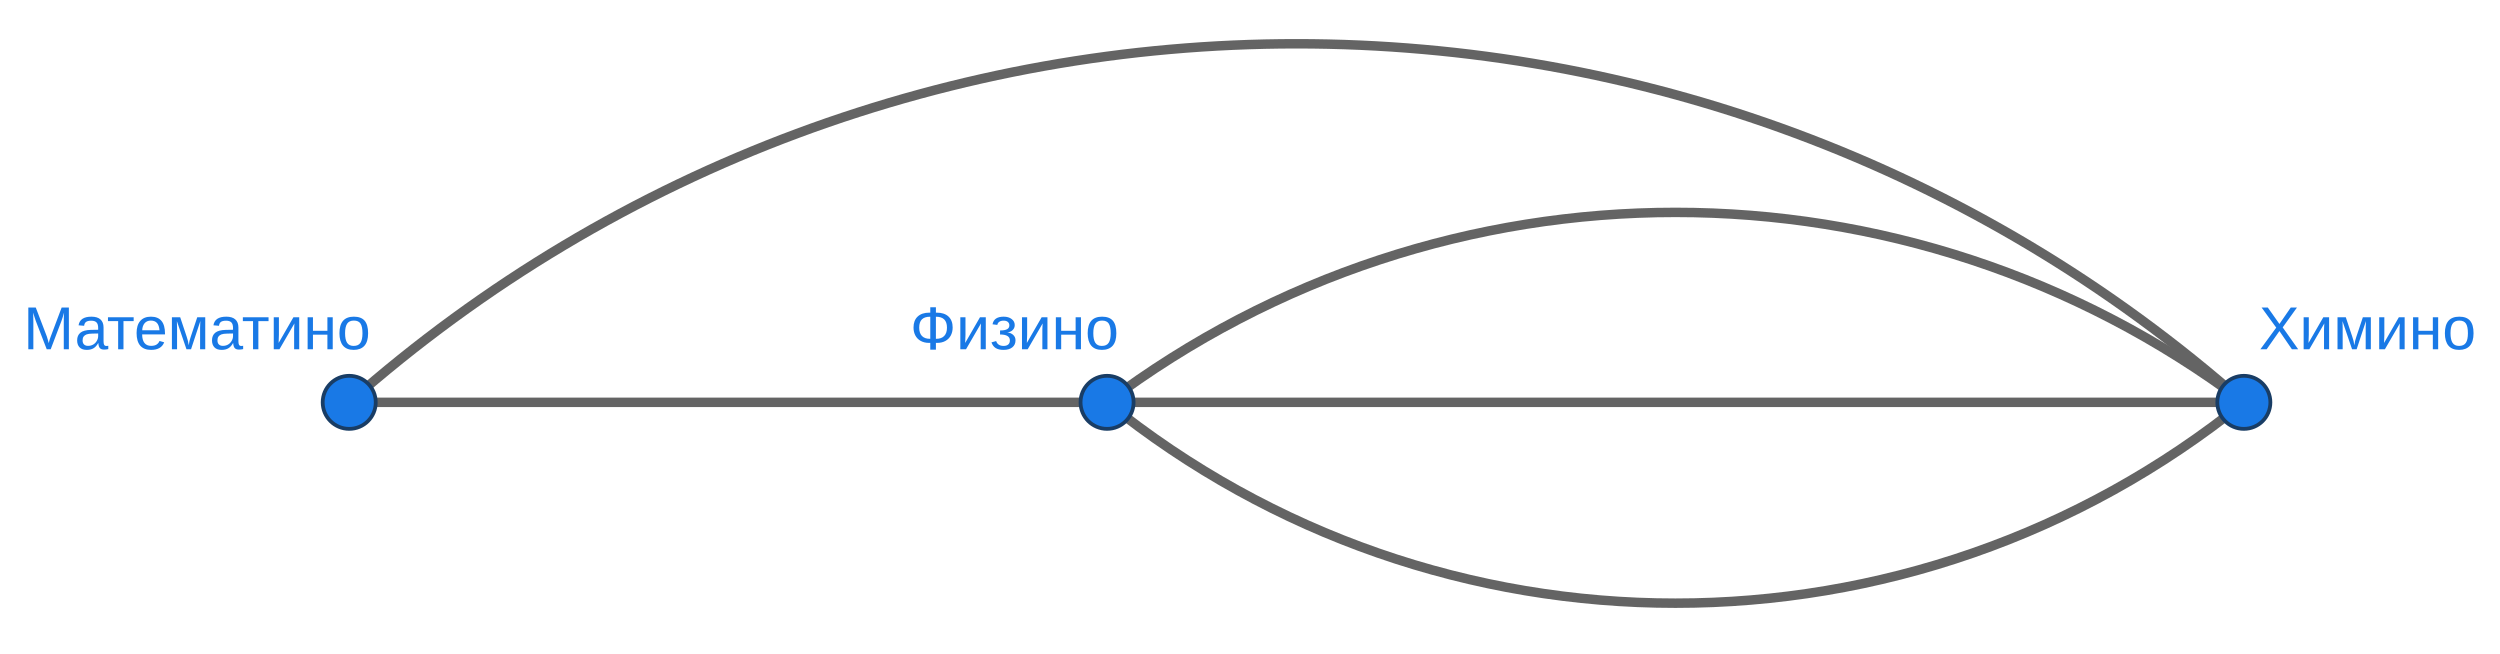
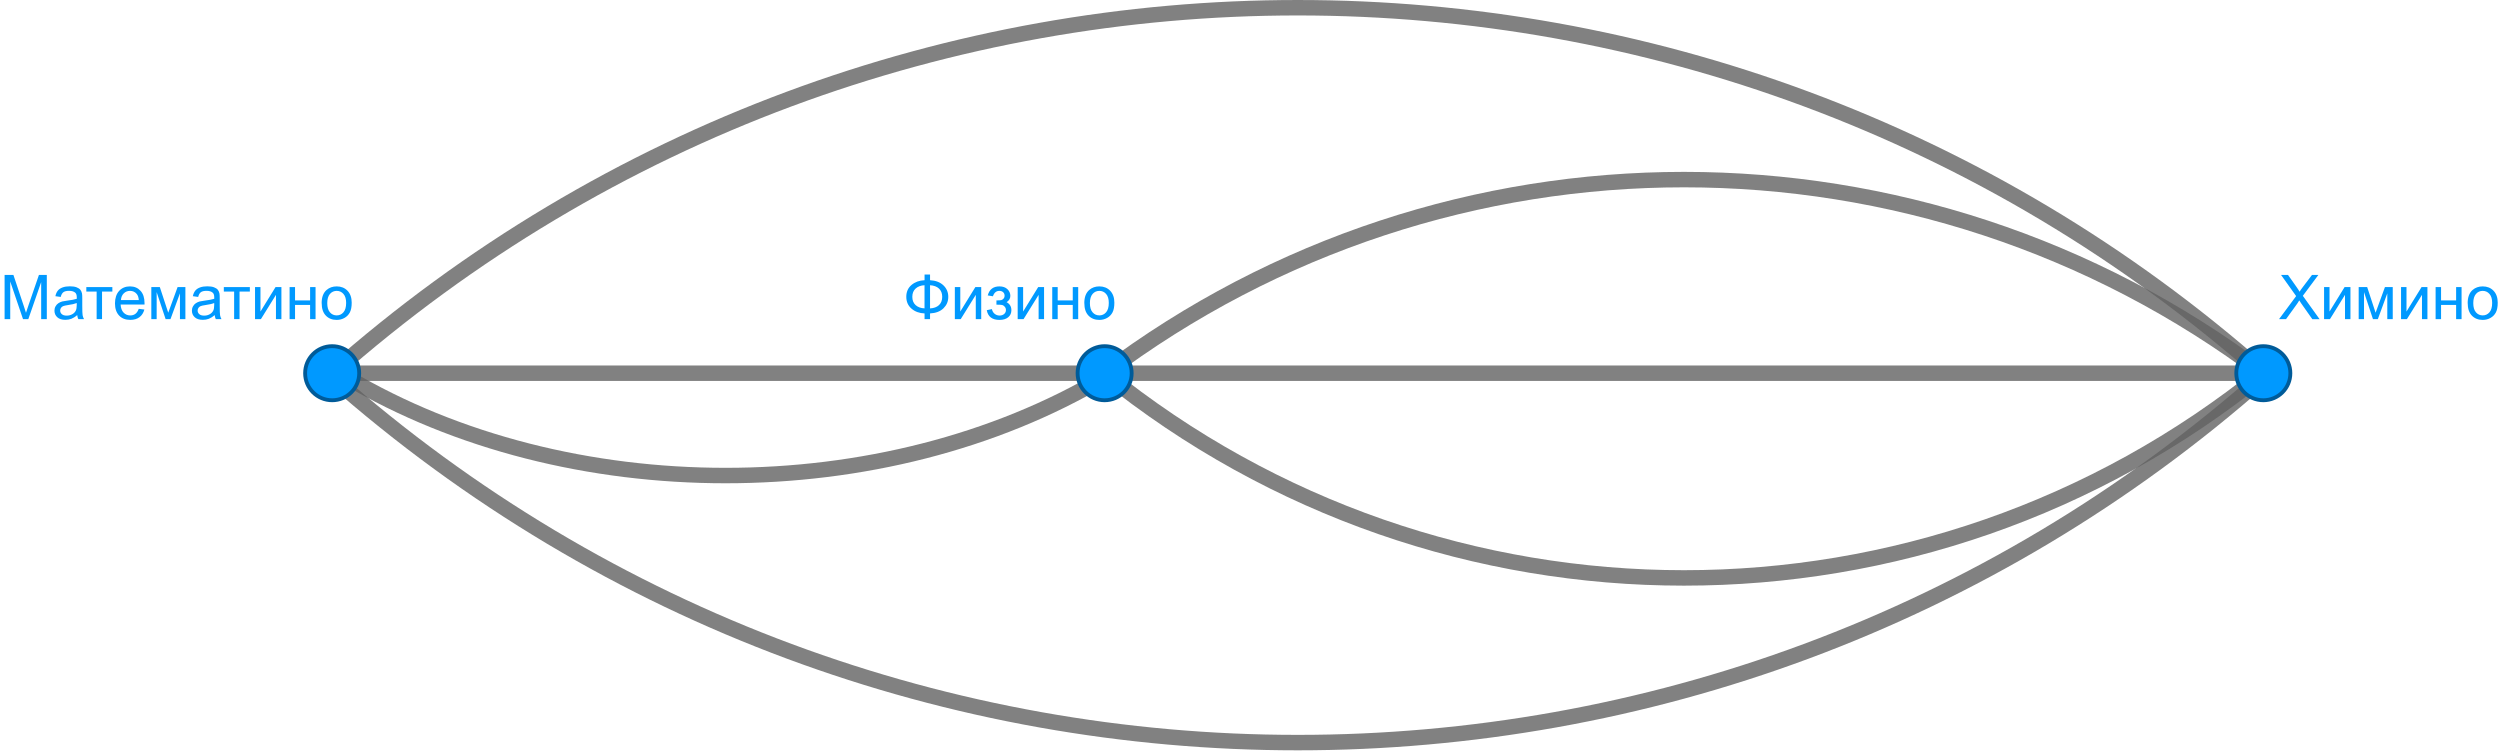
- <svg xmlns="http://www.w3.org/2000/svg" id="_Слой_1" data-name="Слой 1" viewBox="0 0 659.76 172.42" width="2000px">
-   <defs>
-     <style>
-       .cls-1 {
-         stroke: rgba(97, 97, 97, 0);
-       }
- 
-       .cls-1, .cls-2, .cls-3 {
-         fill: none;
-         stroke-linecap: round;
-         stroke-linejoin: round;
-       }
- 
-       .cls-1, .cls-3 {
-         stroke-width: 2.5px;
-       }
- 
-       .cls-2 {
-         stroke: #193d65;
-       }
- 
-       .cls-3 {
-         stroke: rgba(100, 100, 100, 1);
-       }
- 
-       .cls-4, .cls-5 {
-         fill: #1979e6;
-       }
- 
-       .cls-6 {
-         letter-spacing: -.02em;
-       }
- 
-       .cls-5 {
-         font-family: ArialMT, Arial;
-         font-size: 16px;
-         isolation: isolate;
-       }
- 
-       .cls-7 {
-         letter-spacing: .01em;
-       }
- 
-       .cls-8 {
-         letter-spacing: -.01em;
-       }
-     </style>
-   </defs>
-   <path class="cls-3" d="m292.16,106.18c87.51,70.67,212.49,70.67,300,0" />
-   <path class="cls-3" d="m592.16,106.18c-88.83-66.84-211.17-66.84-300,0" />
-   <path class="cls-3" d="m592.16,106.18c-142.79-126.17-357.21-126.17-500,0" />
-   <path class="cls-1" d="m-495.84,106.18H1678.16" />
-   <path class="cls-3" d="m92.16,106.18h200" />
-   <path class="cls-3" d="m292.16,106.18h300" />
-   <path class="cls-4" d="m99.16,106.18c0,3.87-3.13,7-7,7s-7-3.13-7-7,3.13-7,7-7,7,3.13,7,7Z" />
-   <path class="cls-2" d="m99.16,106.18c0,3.87-3.13,7-7,7s-7-3.13-7-7,3.13-7,7-7,7,3.13,7,7Z" />
-   <text class="cls-5" transform="translate(6.16 92.18)">
-     <tspan class="cls-7" x="0" y="0">М</tspan>
-     <tspan class="cls-6" x="13.51" y="0">а</tspan>
-     <tspan class="cls-8" x="22.05" y="0">т</tspan>
-     <tspan x="29.2" y="0">ем</tspan>
-     <tspan class="cls-6" x="49.1" y="0">а</tspan>
-     <tspan x="57.65" y="0">тино</tspan>
-   </text>
-   <path class="cls-4" d="m299.16,106.18c0,3.87-3.13,7-7,7s-7-3.13-7-7,3.13-7,7-7,7,3.13,7,7Z" />
-   <path class="cls-2" d="m299.16,106.18c0,3.87-3.13,7-7,7s-7-3.13-7-7,3.13-7,7-7,7,3.13,7,7Z" />
-   <text class="cls-5" transform="translate(240.16 92.18)">
-     <tspan x="0" y="0">Физино</tspan>
-   </text>
-   <path class="cls-4" d="m599.16,106.18c0,3.87-3.13,7-7,7s-7-3.13-7-7,3.13-7,7-7,7,3.13,7,7Z" />
-   <path class="cls-2" d="m599.16,106.18c0,3.87-3.13,7-7,7s-7-3.13-7-7,3.13-7,7-7,7,3.13,7,7Z" />
-   <text class="cls-5" transform="translate(596.16 92.18)">
-     <tspan x="0" y="0">Химино</tspan>
-   </text>
+ <svg xmlns="http://www.w3.org/2000/svg" width="800" viewBox="0 0 647.28 194.27">
+   <path d="m89.73,97.64c57.25,33.98,139.02,33.98,196.27,0" style="fill:none; opacity:.8; stroke:#616161; stroke-miterlimit:10; stroke-width:4px;" />
+   <path d="m86,97.64c142.79,126.17,357.21,126.17,500,0" style="fill:none; opacity:.8; stroke:#616161; stroke-miterlimit:10; stroke-width:4px;" />
+   <path d="m286,96.63c87.51,70.67,212.49,70.67,300,0" style="fill:none; opacity:.8; stroke:#616161; stroke-miterlimit:10; stroke-width:4px;" />
+   <path d="m586,96.63c-88.83-66.84-211.17-66.84-300,0" style="fill:none; opacity:.8; stroke:#616161; stroke-miterlimit:10; stroke-width:4px;" />
+   <path d="m586,96.63c-142.79-126.17-357.21-126.17-500,0" style="fill:none; opacity:.8; stroke:#616161; stroke-miterlimit:10; stroke-width:4px;" />
+   <path d="m86,96.63h500" style="fill:none; opacity:.8; stroke:#616161; stroke-miterlimit:10; stroke-width:4px;" />
+   <path d="m93,96.63c0,3.87-3.13,7-7,7s-7-3.13-7-7,3.13-7,7-7,7,3.13,7,7Z" style="fill:#09f;" />
+   <path d="m93,96.63c0,3.87-3.13,7-7,7s-7-3.13-7-7,3.13-7,7-7,7,3.13,7,7Z" style="fill:none; stroke:#005b99; stroke-linecap:round; stroke-linejoin:round;" />
+   <g style="isolation:isolate;">
+     <g style="isolation:isolate;">
+       <path d="m1.19,82.63v-11.45h2.28l2.71,8.11c.25.75.43,1.32.55,1.7.13-.42.33-1.03.61-1.84l2.74-7.97h2.04v11.45h-1.46v-9.59l-3.33,9.59h-1.37l-3.31-9.75v9.75h-1.46Z" style="fill:#09f;" />
+     </g>
+     <g style="isolation:isolate;">
+       <path d="m19.98,81.6c-.52.44-1.02.75-1.5.94-.48.18-1,.27-1.55.27-.91,0-1.61-.22-2.1-.67-.49-.45-.73-1.01-.73-1.71,0-.41.09-.78.28-1.11.18-.34.43-.61.73-.81.3-.2.64-.36,1.01-.46.28-.07.69-.14,1.25-.21,1.14-.14,1.97-.3,2.51-.48,0-.19,0-.32,0-.37,0-.57-.13-.98-.4-1.21-.36-.32-.89-.48-1.6-.48-.66,0-1.15.12-1.46.35-.32.23-.55.64-.7,1.23l-1.38-.19c.12-.59.33-1.06.62-1.43.29-.36.7-.64,1.24-.84.54-.2,1.17-.29,1.88-.29s1.28.08,1.73.25c.44.17.77.38.98.63.21.25.35.57.44.96.05.24.07.67.07,1.3v1.87c0,1.31.03,2.13.09,2.48.06.35.18.68.36,1h-1.47c-.15-.29-.24-.63-.28-1.02Zm-.12-3.14c-.51.21-1.28.39-2.3.53-.58.08-.99.18-1.23.28-.24.1-.42.26-.55.46-.13.2-.2.42-.2.67,0,.38.14.69.43.94.28.25.7.38,1.25.38s1.02-.12,1.45-.36.73-.56.93-.97c.15-.32.23-.79.23-1.41v-.52Z" style="fill:#09f;" />
+     </g>
+     <g style="isolation:isolate;">
+       <path d="m22.35,74.33h6.74v1.16h-2.67v7.13h-1.4v-7.13h-2.67v-1.16Z" style="fill:#09f;" />
+     </g>
+     <g style="isolation:isolate;">
+       <path d="m35.93,79.96l1.45.18c-.23.85-.65,1.51-1.27,1.98-.62.47-1.41.7-2.38.7-1.21,0-2.18-.37-2.89-1.12s-1.07-1.8-1.07-3.14.36-2.48,1.08-3.25,1.65-1.16,2.8-1.16,2.02.38,2.72,1.13,1.05,1.82,1.05,3.19c0,.08,0,.21,0,.38h-6.19c.05.91.31,1.61.77,2.09.46.48,1.04.73,1.73.73.52,0,.96-.14,1.32-.41.36-.27.65-.7.87-1.3Zm-4.62-2.27h4.63c-.06-.7-.24-1.22-.53-1.57-.45-.54-1.03-.81-1.74-.81-.65,0-1.19.22-1.63.65-.44.43-.68,1.01-.73,1.73Z" style="fill:#09f;" />
+       <path d="m39.19,74.33h2.19l2.18,6.64,2.42-6.64h2.02v8.3h-1.41v-6.68l-2.45,6.68h-1.26l-2.32-7v7h-1.38v-8.3Z" style="fill:#09f;" />
+     </g>
+     <g style="isolation:isolate;">
+       <path d="m55.57,81.6c-.52.44-1.02.75-1.5.94-.48.18-1,.27-1.55.27-.91,0-1.61-.22-2.1-.67-.49-.45-.73-1.01-.73-1.71,0-.41.09-.78.28-1.11.18-.34.43-.61.73-.81.3-.2.64-.36,1.01-.46.28-.07.69-.14,1.25-.21,1.14-.14,1.97-.3,2.51-.48,0-.19,0-.32,0-.37,0-.57-.13-.98-.4-1.21-.36-.32-.89-.48-1.6-.48-.66,0-1.15.12-1.46.35-.32.23-.55.64-.7,1.23l-1.38-.19c.12-.59.33-1.06.62-1.43.29-.36.7-.64,1.24-.84.54-.2,1.17-.29,1.88-.29s1.28.08,1.73.25c.44.17.77.38.98.63.21.25.35.57.44.96.05.24.07.67.07,1.3v1.87c0,1.31.03,2.13.09,2.48.06.35.18.68.36,1h-1.47c-.15-.29-.24-.63-.28-1.02Zm-.12-3.14c-.51.21-1.28.39-2.3.53-.58.08-.99.18-1.23.28-.24.1-.42.26-.55.46-.13.2-.2.42-.2.67,0,.38.14.69.43.94.28.25.7.38,1.25.38s1.02-.12,1.45-.36.73-.56.93-.97c.15-.32.23-.79.23-1.41v-.52Z" style="fill:#09f;" />
+     </g>
+     <g style="isolation:isolate;">
+       <path d="m57.95,74.33h6.74v1.16h-2.67v7.13h-1.4v-7.13h-2.67v-1.16Z" style="fill:#09f;" />
+       <path d="m66.03,74.33h1.41v6.33l3.9-6.33h1.52v8.3h-1.41v-6.29l-3.9,6.29h-1.52v-8.3Z" style="fill:#09f;" />
+       <path d="m74.98,74.33h1.41v3.45h3.9v-3.45h1.41v8.3h-1.41v-3.68h-3.9v3.68h-1.41v-8.3Z" style="fill:#09f;" />
+       <path d="m83.28,78.48c0-1.54.43-2.67,1.28-3.41.71-.61,1.58-.92,2.61-.92,1.14,0,2.07.37,2.8,1.12.72.75,1.09,1.78,1.09,3.1,0,1.07-.16,1.91-.48,2.52s-.79,1.09-1.4,1.43c-.61.34-1.28.51-2,.51-1.16,0-2.1-.37-2.82-1.12-.72-.75-1.07-1.82-1.07-3.22Zm1.45,0c0,1.06.23,1.86.7,2.39.46.53,1.05.79,1.75.79s1.28-.27,1.74-.8c.46-.53.7-1.34.7-2.43,0-1.03-.23-1.8-.7-2.33-.47-.53-1.05-.79-1.74-.79s-1.29.26-1.75.79c-.46.53-.7,1.32-.7,2.38Z" style="fill:#09f;" />
+     </g>
+   </g>
+   <path d="m293,96.63c0,3.87-3.13,7-7,7s-7-3.13-7-7,3.13-7,7-7,7,3.13,7,7Z" style="fill:#09f;" />
+   <path d="m293,96.63c0,3.87-3.13,7-7,7s-7-3.13-7-7,3.13-7,7-7,7,3.13,7,7Z" style="fill:none; stroke:#005b99; stroke-linecap:round; stroke-linejoin:round;" />
+   <g style="isolation:isolate;">
+     <path d="m239.38,72.55v-1.47h1.42v1.47c1.46.08,2.61.52,3.45,1.32s1.27,1.79,1.27,2.98-.41,2.15-1.23,2.96c-.82.81-1.98,1.26-3.49,1.34v1.48h-1.42v-1.48c-1.35-.05-2.48-.46-3.38-1.24-.9-.77-1.35-1.8-1.35-3.07s.45-2.3,1.35-3.06,2.03-1.18,3.39-1.23Zm0,1.3c-.94.04-1.71.32-2.29.84-.58.52-.88,1.23-.88,2.16s.29,1.63.86,2.15c.58.52,1.34.8,2.3.84v-5.98Zm1.42,0v6c.98-.05,1.75-.33,2.31-.85s.84-1.24.84-2.15-.28-1.61-.83-2.13c-.55-.52-1.33-.81-2.33-.87Z" style="fill:#09f;" />
+     <path d="m247.22,74.33h1.41v6.33l3.9-6.33h1.52v8.3h-1.41v-6.29l-3.9,6.29h-1.52v-8.3Z" style="fill:#09f;" />
+     <path d="m257.99,78.88v-1.1c.59,0,1-.03,1.21-.07.22-.04.42-.17.61-.37.19-.21.29-.47.29-.78,0-.38-.13-.68-.38-.91-.25-.23-.58-.34-.98-.34-.79,0-1.35.47-1.66,1.4l-1.34-.22c.42-1.56,1.42-2.34,3.02-2.34.88,0,1.58.24,2.08.73.5.48.75,1.06.75,1.73s-.33,1.22-.98,1.62c.42.22.73.51.94.86.21.35.31.76.31,1.23,0,.75-.27,1.35-.81,1.81-.54.46-1.3.7-2.27.7-1.89,0-2.99-.84-3.29-2.52l1.32-.28c.12.53.36.94.73,1.23s.79.44,1.26.44.87-.13,1.18-.4c.31-.27.47-.61.47-1.03,0-.32-.1-.6-.3-.84-.2-.24-.41-.39-.63-.45-.22-.06-.63-.09-1.22-.09-.05,0-.15,0-.32,0Z" style="fill:#09f;" />
+     <path d="m263.49,74.33h1.41v6.33l3.9-6.33h1.52v8.3h-1.41v-6.29l-3.9,6.29h-1.52v-8.3Z" style="fill:#09f;" />
+     <path d="m272.44,74.33h1.41v3.45h3.9v-3.45h1.41v8.3h-1.41v-3.68h-3.9v3.68h-1.41v-8.3Z" style="fill:#09f;" />
+     <path d="m280.74,78.48c0-1.54.43-2.67,1.28-3.41.71-.61,1.58-.92,2.61-.92,1.14,0,2.07.37,2.8,1.12.72.75,1.09,1.78,1.09,3.1,0,1.07-.16,1.91-.48,2.52s-.79,1.09-1.4,1.43c-.61.34-1.28.51-2,.51-1.16,0-2.1-.37-2.82-1.12-.72-.75-1.07-1.82-1.07-3.22Zm1.45,0c0,1.06.23,1.86.7,2.39.46.53,1.05.79,1.75.79s1.28-.27,1.74-.8c.46-.53.7-1.34.7-2.43,0-1.03-.23-1.8-.7-2.33-.47-.53-1.05-.79-1.74-.79s-1.29.26-1.75.79c-.46.53-.7,1.32-.7,2.38Z" style="fill:#09f;" />
+   </g>
+   <path d="m593,96.63c0,3.87-3.13,7-7,7s-7-3.13-7-7,3.13-7,7-7,7,3.13,7,7Z" style="fill:#09f;" />
+   <path d="m593,96.63c0,3.87-3.13,7-7,7s-7-3.13-7-7,3.13-7,7-7,7,3.13,7,7Z" style="fill:none; stroke:#005b99; stroke-linecap:round; stroke-linejoin:round;" />
+   <g style="isolation:isolate;">
+     <path d="m590.07,82.63l4.43-5.97-3.91-5.48h1.8l2.08,2.94c.43.61.74,1.08.92,1.41.25-.42.56-.85.91-1.3l2.3-3.04h1.65l-4.02,5.4,4.34,6.05h-1.88l-2.88-4.09c-.16-.23-.33-.49-.5-.77-.26.42-.44.7-.55.86l-2.88,3.99h-1.82Z" style="fill:#09f;" />
+     <path d="m601.73,74.33h1.41v6.33l3.9-6.33h1.52v8.3h-1.41v-6.29l-3.9,6.29h-1.52v-8.3Z" style="fill:#09f;" />
+     <path d="m610.7,74.33h2.19l2.18,6.64,2.42-6.64h2.02v8.3h-1.41v-6.68l-2.45,6.68h-1.26l-2.32-7v7h-1.38v-8.3Z" style="fill:#09f;" />
+     <path d="m621.66,74.33h1.41v6.33l3.9-6.33h1.52v8.3h-1.41v-6.29l-3.9,6.29h-1.52v-8.3Z" style="fill:#09f;" />
+     <path d="m630.61,74.33h1.41v3.45h3.9v-3.45h1.41v8.3h-1.41v-3.68h-3.9v3.68h-1.41v-8.3Z" style="fill:#09f;" />
+     <path d="m638.91,78.48c0-1.54.43-2.67,1.28-3.41.71-.61,1.58-.92,2.61-.92,1.14,0,2.07.37,2.8,1.12.72.75,1.09,1.78,1.09,3.1,0,1.07-.16,1.91-.48,2.52s-.79,1.09-1.4,1.43c-.61.34-1.28.51-2,.51-1.16,0-2.1-.37-2.82-1.12-.72-.75-1.07-1.82-1.07-3.22Zm1.45,0c0,1.06.23,1.86.7,2.39.46.53,1.05.79,1.75.79s1.28-.27,1.74-.8c.46-.53.7-1.34.7-2.43,0-1.03-.23-1.8-.7-2.33-.47-.53-1.05-.79-1.74-.79s-1.29.26-1.75.79c-.46.53-.7,1.32-.7,2.38Z" style="fill:#09f;" />
+   </g>
</svg>
